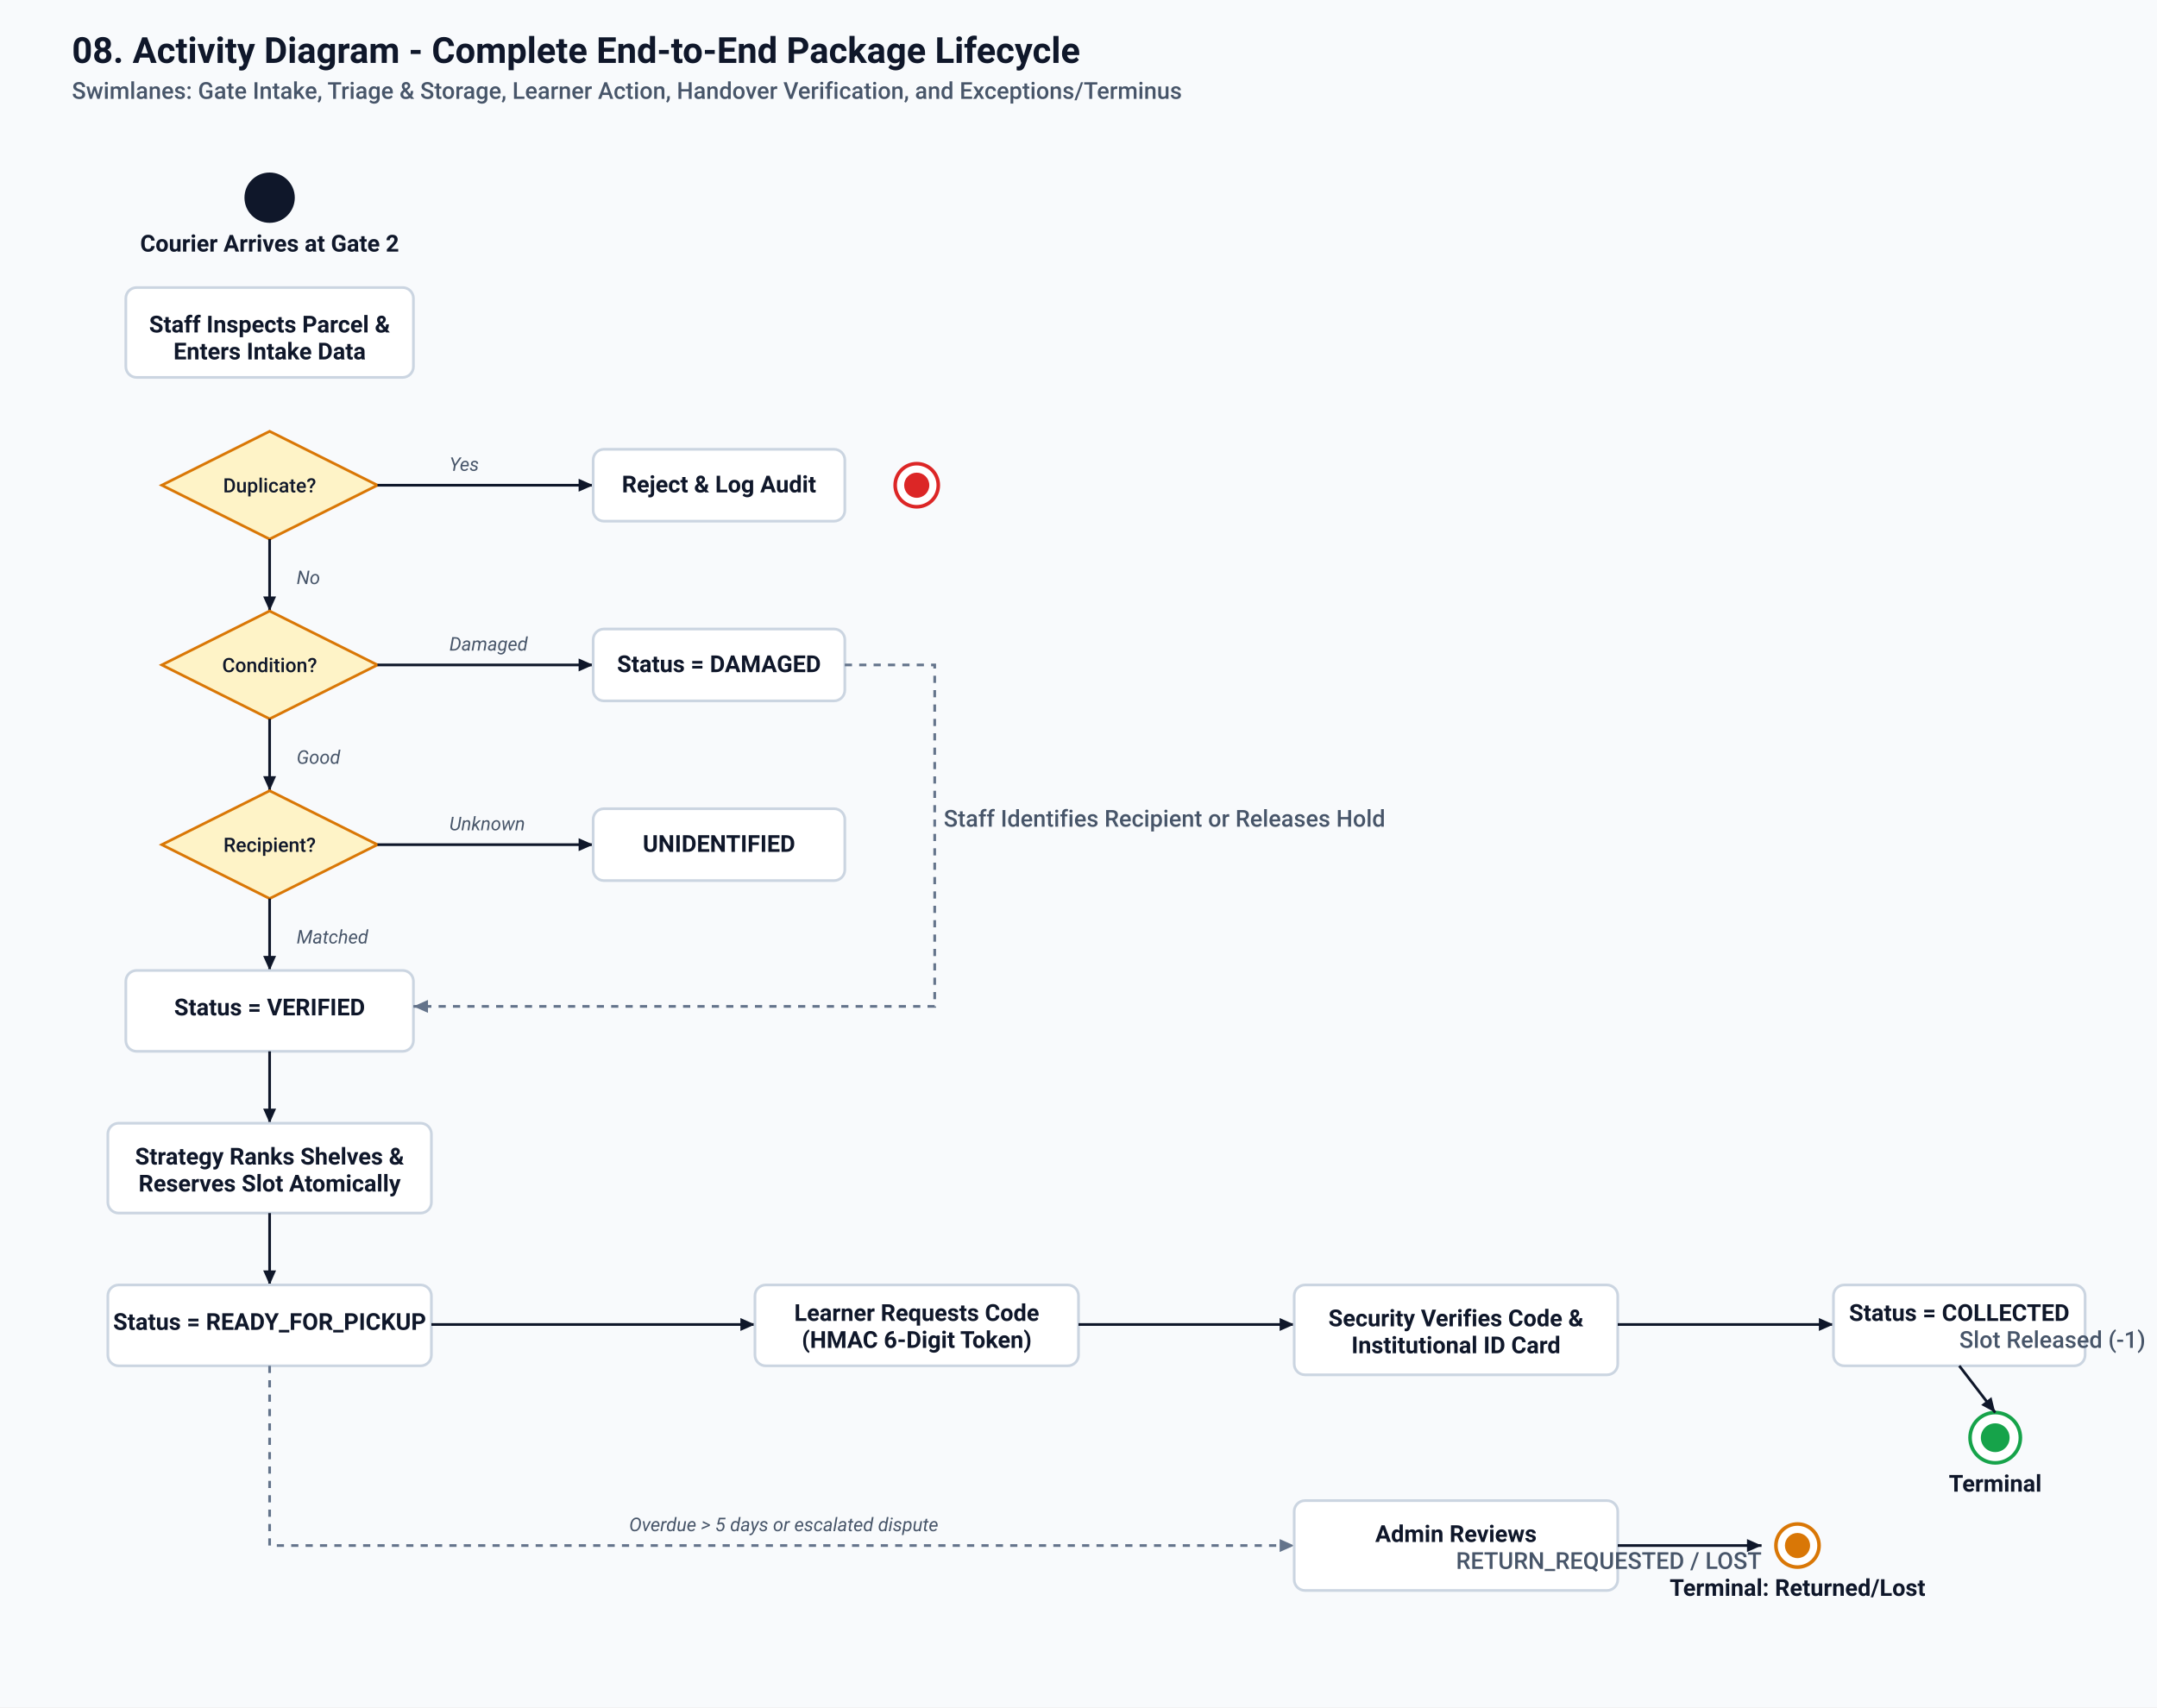
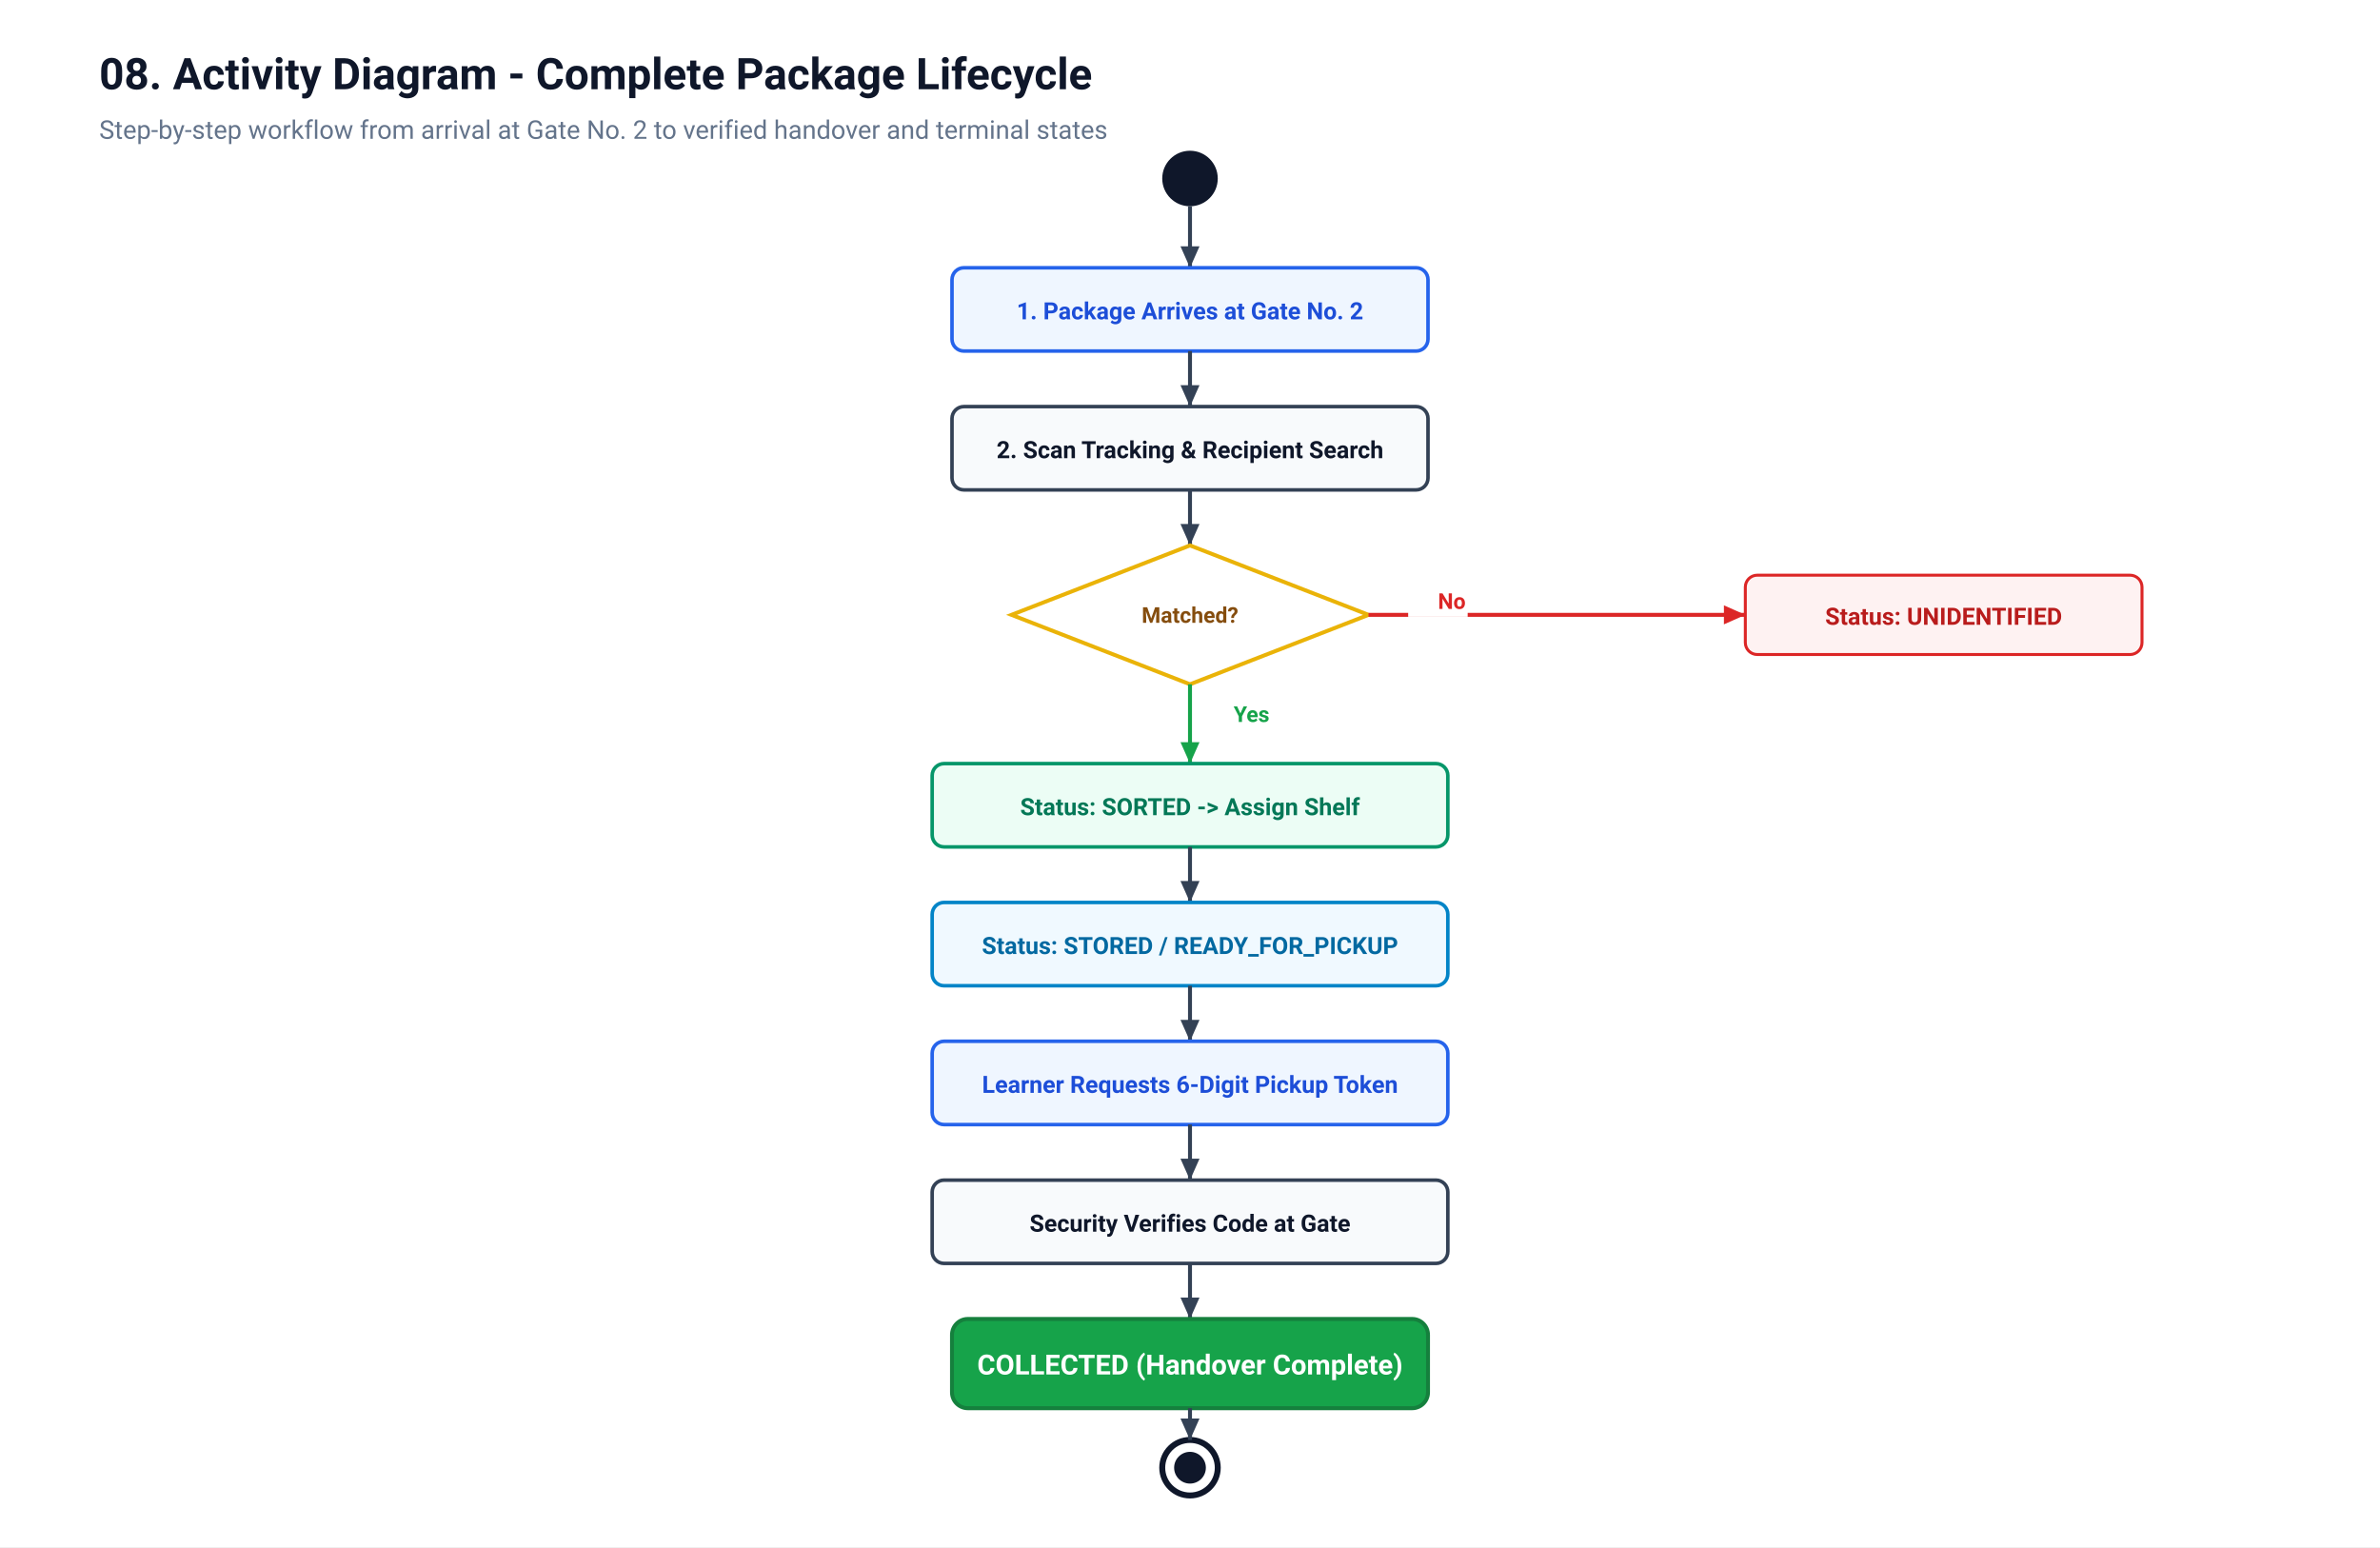
- <svg xmlns="http://www.w3.org/2000/svg" viewBox="0 0 1200 950" width="100%" height="100%">
+ <svg xmlns="http://www.w3.org/2000/svg" viewBox="0 0 1200 780" width="100%" height="100%">
  <defs>
    <style>
-     .bg { fill: #f8fafc; }
-     .box { fill: #ffffff; stroke: #cbd5e1; stroke-width: 1.5; rx: 6; }
-     .title { font-family: -apple-system, BlinkMacSystemFont, "Segoe UI", Roboto, sans-serif; font-weight: 700; fill: #0f172a; font-size: 20px; }
-     .subtitle { font-family: -apple-system, BlinkMacSystemFont, "Segoe UI", Roboto, sans-serif; font-weight: 500; fill: #475569; font-size: 13px; }
-     .c-name { font-family: -apple-system, BlinkMacSystemFont, "Segoe UI", Roboto, sans-serif; font-weight: 700; font-size: 13px; fill: #0f172a; text-anchor: middle; }
-     .c-stereo { font-family: -apple-system, BlinkMacSystemFont, "Segoe UI", Roboto, sans-serif; font-size: 10px; fill: #64748b; text-anchor: middle; font-style: italic; }
-     .attr { font-family: "SFMono-Regular", Consolas, "Liberation Mono", Menlo, Courier, monospace; font-size: 11px; fill: #1e293b; }
-     .method { font-family: "SFMono-Regular", Consolas, "Liberation Mono", Menlo, Courier, monospace; font-size: 11px; fill: #0369a1; font-weight: 500; }
-     .sep { stroke: #e2e8f0; stroke-width: 1; }
-     .actor-box { fill: #eff6ff; stroke: #3b82f6; stroke-width: 1.5; rx: 4; }
-     .part-box { fill: #f1f5f9; stroke: #64748b; stroke-width: 1.5; rx: 4; }
-     .life-line { stroke: #94a3b8; stroke-width: 1.5; stroke-dasharray: 4,4; }
-     .msg-line { stroke: #0f172a; stroke-width: 1.5; fill: none; marker-end: url(#arrow); }
-     .ret-line { stroke: #64748b; stroke-width: 1.5; stroke-dasharray: 4,4; fill: none; marker-end: url(#arrow-gray); }
-     .msg-text { font-family: -apple-system, BlinkMacSystemFont, "Segoe UI", Roboto, sans-serif; font-size: 11px; fill: #0f172a; font-weight: 500; }
-     .ret-text { font-family: -apple-system, BlinkMacSystemFont, "Segoe UI", Roboto, sans-serif; font-size: 10.5px; fill: #475569; font-style: italic; }
-     .note-box { fill: #fef3c7; stroke: #f59e0b; stroke-width: 1; rx: 4; }
-     .note-text { font-family: -apple-system, BlinkMacSystemFont, "Segoe UI", Roboto, sans-serif; font-size: 10.5px; fill: #92400e; font-weight: 500; }
-     .step-badge { fill: #2563eb; font-family: -apple-system, BlinkMacSystemFont, sans-serif; font-size: 10px; font-weight: 700; fill: #ffffff; text-anchor: middle; dominant-baseline: central; }
+     text { font-family: -apple-system, BlinkMacSystemFont, "Segoe UI", Roboto, Helvetica, Arial, sans-serif; }
+     .mono { font-family: SFMono-Regular, Menlo, Monaco, Consolas, monospace; }
+     .title { font-size: 22px; font-weight: 700; fill: #0f172a; }
+     .subtitle { font-size: 13px; font-weight: 400; fill: #64748b; }
+     .card { fill: #ffffff; stroke: #e2e8f0; stroke-width: 1.5; rx: 8; }
+     .card-header { fill: #f8fafc; stroke: #e2e8f0; stroke-width: 1.5; }
+     .header-text { font-size: 14px; font-weight: 600; fill: #0f172a; text-anchor: middle; }
+     .line { stroke: #334155; stroke-width: 2; fill: none; }
+     .line-blue { stroke: #2563eb; stroke-width: 2; fill: none; }
+     .line-green { stroke: #16a34a; stroke-width: 2; fill: none; }
+     .line-red { stroke: #dc2626; stroke-width: 2; fill: none; }
+     .line-dash { stroke: #64748b; stroke-width: 1.8; stroke-dasharray: 5,4; fill: none; }
+     .badge { rx: 12; stroke-width: 1.2; }
+     .badge-text { font-size: 11px; font-weight: 600; text-anchor: middle; }
</style>
    <marker id="arrow" viewBox="0 0 10 10" refX="9" refY="5" markerWidth="6" markerHeight="6" orient="auto-start-reverse">
-       <path d="M 0 1 L 9 5 L 0 9 z" fill="#0f172a" />
+       <path d="M 0 1 L 9 5 L 0 9 z" fill="#334155" />
    </marker>
    <marker id="arrow-blue" viewBox="0 0 10 10" refX="9" refY="5" markerWidth="6" markerHeight="6" orient="auto-start-reverse">
      <path d="M 0 1 L 9 5 L 0 9 z" fill="#2563eb" />
    </marker>
    <marker id="arrow-green" viewBox="0 0 10 10" refX="9" refY="5" markerWidth="6" markerHeight="6" orient="auto-start-reverse">
      <path d="M 0 1 L 9 5 L 0 9 z" fill="#16a34a" />
    </marker>
    <marker id="arrow-red" viewBox="0 0 10 10" refX="9" refY="5" markerWidth="6" markerHeight="6" orient="auto-start-reverse">
      <path d="M 0 1 L 9 5 L 0 9 z" fill="#dc2626" />
    </marker>
    <marker id="arrow-gray" viewBox="0 0 10 10" refX="9" refY="5" markerWidth="6" markerHeight="6" orient="auto-start-reverse">
      <path d="M 0 1 L 9 5 L 0 9 z" fill="#64748b" />
    </marker>
  </defs>
-   <rect width="1200" height="950" class="bg" />
-   <text x="40" y="35" class="title">08. Activity Diagram - Complete End-to-End Package Lifecycle</text>
-   <text x="40" y="55" class="subtitle">Swimlanes: Gate Intake, Triage &amp; Storage, Learner Action, Handover Verification, and Exceptions/Terminus</text>
-   <circle cx="150" cy="110" r="14" fill="#0f172a" />
-   <text x="150" y="140" class="c-name" font-size="11">Courier Arrives at Gate 2</text>
-   <rect x="70" y="160" width="160" height="50" class="box" stroke="#2563eb" />
-   <text x="150" y="185" class="c-name" font-size="11">Staff Inspects Parcel &amp;</text>
-   <text x="150" y="200" class="c-name" font-size="11">Enters Intake Data</text>
-   <polygon points="150,240 210,270 150,300 90,270" fill="#fef3c7" stroke="#d97706" stroke-width="1.5" />
-   <text x="150" y="274" class="msg-text" text-anchor="middle" font-size="10">Duplicate?</text>
-   <line x1="210" y1="270" x2="330" y2="270" class="msg-line" stroke="#dc2626" />
-   <text x="250" y="262" class="ret-text" fill="#dc2626">Yes</text>
-   <rect x="330" y="250" width="140" height="40" class="box" fill="#fff1f2" stroke="#dc2626" />
-   <text x="400" y="274" class="c-name" font-size="10.5" fill="#dc2626">Reject &amp; Log Audit</text>
-   <circle cx="510" cy="270" r="12" fill="#ffffff" stroke="#dc2626" stroke-width="2" />
-   <circle cx="510" cy="270" r="7" fill="#dc2626" />
-   <line x1="150" y1="300" x2="150" y2="340" class="msg-line" />
-   <text x="165" y="325" class="ret-text">No</text>
-   <polygon points="150,340 210,370 150,400 90,370" fill="#fef3c7" stroke="#d97706" stroke-width="1.5" />
-   <text x="150" y="374" class="msg-text" text-anchor="middle" font-size="10">Condition?</text>
-   <line x1="210" y1="370" x2="330" y2="370" class="msg-line" stroke="#d97706" />
-   <text x="250" y="362" class="ret-text" fill="#d97706">Damaged</text>
-   <rect x="330" y="350" width="140" height="40" class="box" fill="#fef3c7" stroke="#d97706" />
-   <text x="400" y="374" class="c-name" font-size="10.5" fill="#b45309">Status = DAMAGED</text>
-   <line x1="150" y1="400" x2="150" y2="440" class="msg-line" />
-   <text x="165" y="425" class="ret-text">Good</text>
-   <polygon points="150,440 210,470 150,500 90,470" fill="#fef3c7" stroke="#d97706" stroke-width="1.5" />
-   <text x="150" y="474" class="msg-text" text-anchor="middle" font-size="10">Recipient?</text>
-   <line x1="210" y1="470" x2="330" y2="470" class="msg-line" stroke="#d97706" />
-   <text x="250" y="462" class="ret-text" fill="#d97706">Unknown</text>
-   <rect x="330" y="450" width="140" height="40" class="box" fill="#fef3c7" stroke="#d97706" />
-   <text x="400" y="474" class="c-name" font-size="10.5" fill="#b45309">UNIDENTIFIED</text>
-   <line x1="150" y1="500" x2="150" y2="540" class="msg-line" />
-   <text x="165" y="525" class="ret-text">Matched</text>
-   <rect x="70" y="540" width="160" height="45" class="box" fill="#eff6ff" stroke="#2563eb" />
-   <text x="150" y="565" class="c-name" font-size="11" fill="#1e40af">Status = VERIFIED</text>
-   <path d="M 470,370 L 520,370 L 520,560 L 230,560" class="ret-line" stroke="#047857" />
-   <text x="525" y="460" class="subtitle" font-size="10" fill="#047857">Staff Identifies Recipient or Releases Hold</text>
-   <line x1="150" y1="585" x2="150" y2="625" class="msg-line" />
-   <rect x="60" y="625" width="180" height="50" class="box" stroke="#059669" />
-   <text x="150" y="648" class="c-name" font-size="11" fill="#047857">Strategy Ranks Shelves &amp;</text>
-   <text x="150" y="663" class="c-name" font-size="11" fill="#047857">Reserves Slot Atomically</text>
-   <line x1="150" y1="675" x2="150" y2="715" class="msg-line" />
-   <rect x="60" y="715" width="180" height="45" class="box" fill="#ecfdf5" stroke="#10b981" />
-   <text x="150" y="740" class="c-name" font-size="11" fill="#047857">Status = READY_FOR_PICKUP</text>
-   <line x1="240" y1="737" x2="420" y2="737" class="msg-line" stroke="#7c3aed" />
-   <rect x="420" y="715" width="180" height="45" class="box" fill="#f5f3ff" stroke="#7c3aed" />
-   <text x="510" y="735" class="c-name" font-size="11" fill="#6d28d9">Learner Requests Code</text>
-   <text x="510" y="750" class="c-name" font-size="10" fill="#6d28d9">(HMAC 6-Digit Token)</text>
-   <line x1="600" y1="737" x2="720" y2="737" class="msg-line" />
-   <rect x="720" y="715" width="180" height="50" class="box" stroke="#2563eb" />
-   <text x="810" y="738" class="c-name" font-size="11">Security Verifies Code &amp;</text>
-   <text x="810" y="753" class="c-name" font-size="11">Institutional ID Card</text>
-   <line x1="900" y1="737" x2="1020" y2="737" class="msg-line" stroke="#16a34a" stroke-width="2" />
-   <rect x="1020" y="715" width="140" height="45" class="box" fill="#dcfce7" stroke="#16a34a" />
-   <text x="1090" y="735" class="c-name" font-size="11" fill="#15803d">Status = COLLECTED</text>
-   <text x="1090" y="750" class="subtitle" font-size="9.5" fill="#15803d">Slot Released (-1)</text>
-   <circle cx="1110" cy="800" r="14" fill="#ffffff" stroke="#16a34a" stroke-width="2" />
-   <circle cx="1110" cy="800" r="8" fill="#16a34a" />
-   <line x1="1090" y1="760" x2="1110" y2="786" class="msg-line" stroke="#16a34a" />
-   <text x="1110" y="830" class="c-name" font-size="10.5" fill="#15803d">Terminal</text>
-   <path d="M 150,760 L 150,860 L 720,860" class="ret-line" stroke="#d97706" />
-   <text x="350" y="852" class="ret-text" fill="#d97706">Overdue &gt; 5 days or escalated dispute</text>
-   <rect x="720" y="835" width="180" height="50" class="box" fill="#fffbeb" stroke="#d97706" />
-   <text x="810" y="858" class="c-name" font-size="10.5" fill="#b45309">Admin Reviews</text>
-   <text x="810" y="873" class="subtitle" font-size="10" fill="#b45309">RETURN_REQUESTED / LOST</text>
-   <line x1="900" y1="860" x2="980" y2="860" class="msg-line" stroke="#d97706" />
-   <circle cx="1000" cy="860" r="12" fill="#ffffff" stroke="#d97706" stroke-width="2" />
-   <circle cx="1000" cy="860" r="7" fill="#d97706" />
-   <text x="1000" y="888" class="c-name" font-size="10" fill="#b45309">Terminal: Returned/Lost</text>
+   <rect width="1200" height="780" fill="#ffffff" />
+   <text x="50" y="45" class="title">08. Activity Diagram - Complete Package Lifecycle</text>
+   <text x="50" y="70" class="subtitle">Step-by-step workflow from arrival at Gate No. 2 to verified handover and terminal states</text>
+   <circle cx="600" cy="90" r="14" fill="#0f172a" />
+   <line x1="600" y1="104" x2="600" y2="135" class="line" marker-end="url(#arrow)" />
+   <rect x="480" y="135" width="240" height="42" rx="6" fill="#eff6ff" stroke="#2563eb" stroke-width="1.8" />
+   <text x="600" y="161" font-size="12" font-weight="700" fill="#1d4ed8" text-anchor="middle">1. Package Arrives at Gate No. 2</text>
+   <line x1="600" y1="177" x2="600" y2="205" class="line" marker-end="url(#arrow)" />
+   <rect x="480" y="205" width="240" height="42" rx="6" fill="#f8fafc" stroke="#334155" stroke-width="1.8" />
+   <text x="600" y="231" font-size="12" font-weight="600" fill="#0f172a" text-anchor="middle">2. Scan Tracking &amp; Recipient Search</text>
+   <line x1="600" y1="247" x2="600" y2="275" class="line" marker-end="url(#arrow)" />
+   <polygon points="600,275 690,310 600,345 510,310" fill="#ffffff" stroke="#eab308" stroke-width="2" />
+   <text x="600" y="314" font-size="11" font-weight="700" fill="#854d0e" text-anchor="middle">Matched?</text>
+   <line x1="690" y1="310" x2="880" y2="310" class="line-red" marker-end="url(#arrow-red)" />
+   <rect x="710" y="295" width="30" height="16" fill="#ffffff" />
+   <text x="725" y="307" font-size="11" font-weight="700" fill="#dc2626">No</text>
+   <rect x="880" y="290" width="200" height="40" rx="6" fill="#fef2f2" stroke="#dc2626" stroke-width="1.5" />
+   <text x="980" y="315" font-size="12" font-weight="600" fill="#b91c1c" text-anchor="middle">Status: UNIDENTIFIED</text>
+   <line x1="600" y1="345" x2="600" y2="385" class="line-green" marker-end="url(#arrow-green)" />
+   <rect x="605" y="352" width="35" height="16" fill="#ffffff" />
+   <text x="622" y="364" font-size="11" font-weight="700" fill="#16a34a">Yes</text>
+   <rect x="470" y="385" width="260" height="42" rx="6" fill="#ecfdf5" stroke="#059669" stroke-width="1.8" />
+   <text x="600" y="411" font-size="12" font-weight="700" fill="#047857" text-anchor="middle">Status: SORTED -&gt; Assign Shelf</text>
+   <line x1="600" y1="427" x2="600" y2="455" class="line" marker-end="url(#arrow)" />
+   <rect x="470" y="455" width="260" height="42" rx="6" fill="#f0f9ff" stroke="#0284c7" stroke-width="1.8" />
+   <text x="600" y="481" font-size="12" font-weight="700" fill="#0369a1" text-anchor="middle">Status: STORED / READY_FOR_PICKUP</text>
+   <line x1="600" y1="497" x2="600" y2="525" class="line" marker-end="url(#arrow)" />
+   <rect x="470" y="525" width="260" height="42" rx="6" fill="#eff6ff" stroke="#2563eb" stroke-width="1.8" />
+   <text x="600" y="551" font-size="12" font-weight="700" fill="#1d4ed8" text-anchor="middle">Learner Requests 6-Digit Pickup Token</text>
+   <line x1="600" y1="567" x2="600" y2="595" class="line" marker-end="url(#arrow)" />
+   <rect x="470" y="595" width="260" height="42" rx="6" fill="#f8fafc" stroke="#334155" stroke-width="1.8" />
+   <text x="600" y="621" font-size="12" font-weight="600" fill="#0f172a" text-anchor="middle">Security Verifies Code at Gate</text>
+   <line x1="600" y1="637" x2="600" y2="665" class="line" marker-end="url(#arrow)" />
+   <rect x="480" y="665" width="240" height="45" rx="8" fill="#16a34a" stroke="#15803d" stroke-width="2" />
+   <text x="600" y="693" font-size="14" font-weight="700" fill="#ffffff" text-anchor="middle">COLLECTED (Handover Complete)</text>
+   <circle cx="600" cy="740" r="14" fill="#ffffff" stroke="#0f172a" stroke-width="3" />
+   <circle cx="600" cy="740" r="8" fill="#0f172a" />
+   <line x1="600" y1="710" x2="600" y2="726" class="line" marker-end="url(#arrow)" />
</svg>
